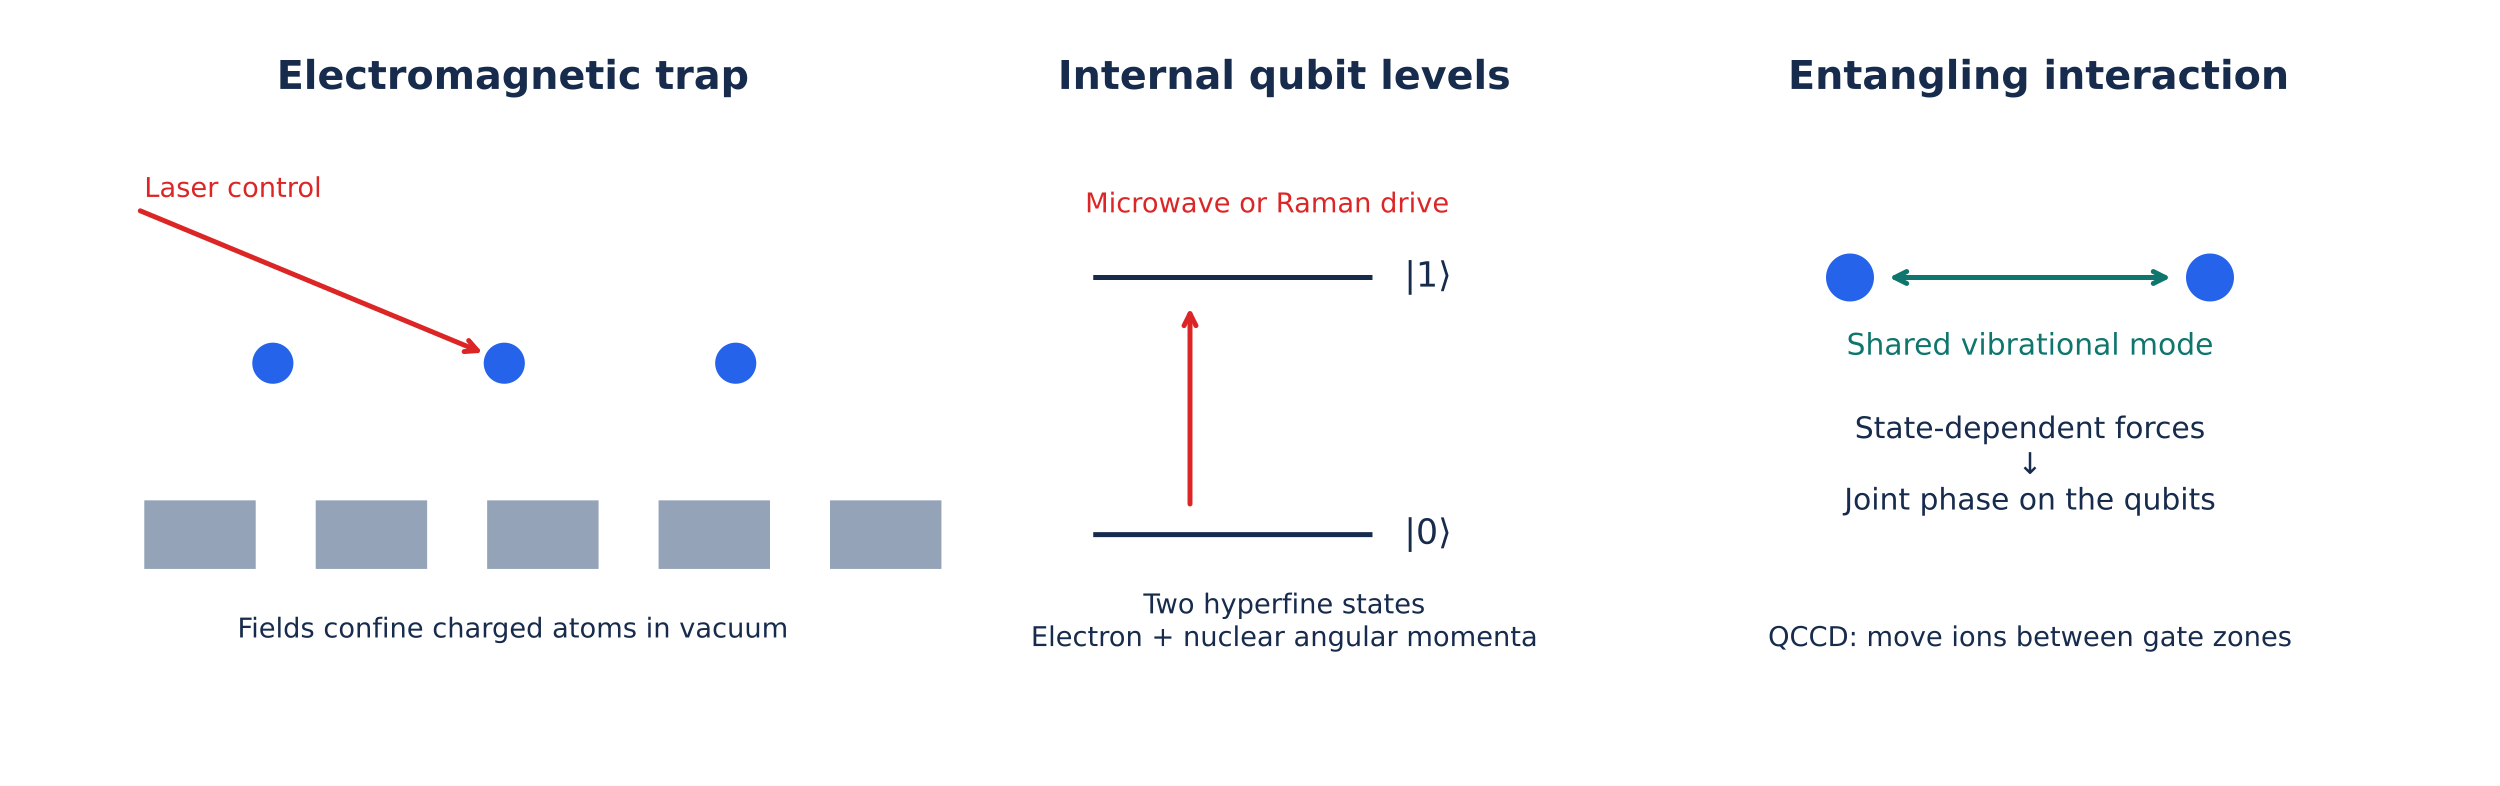
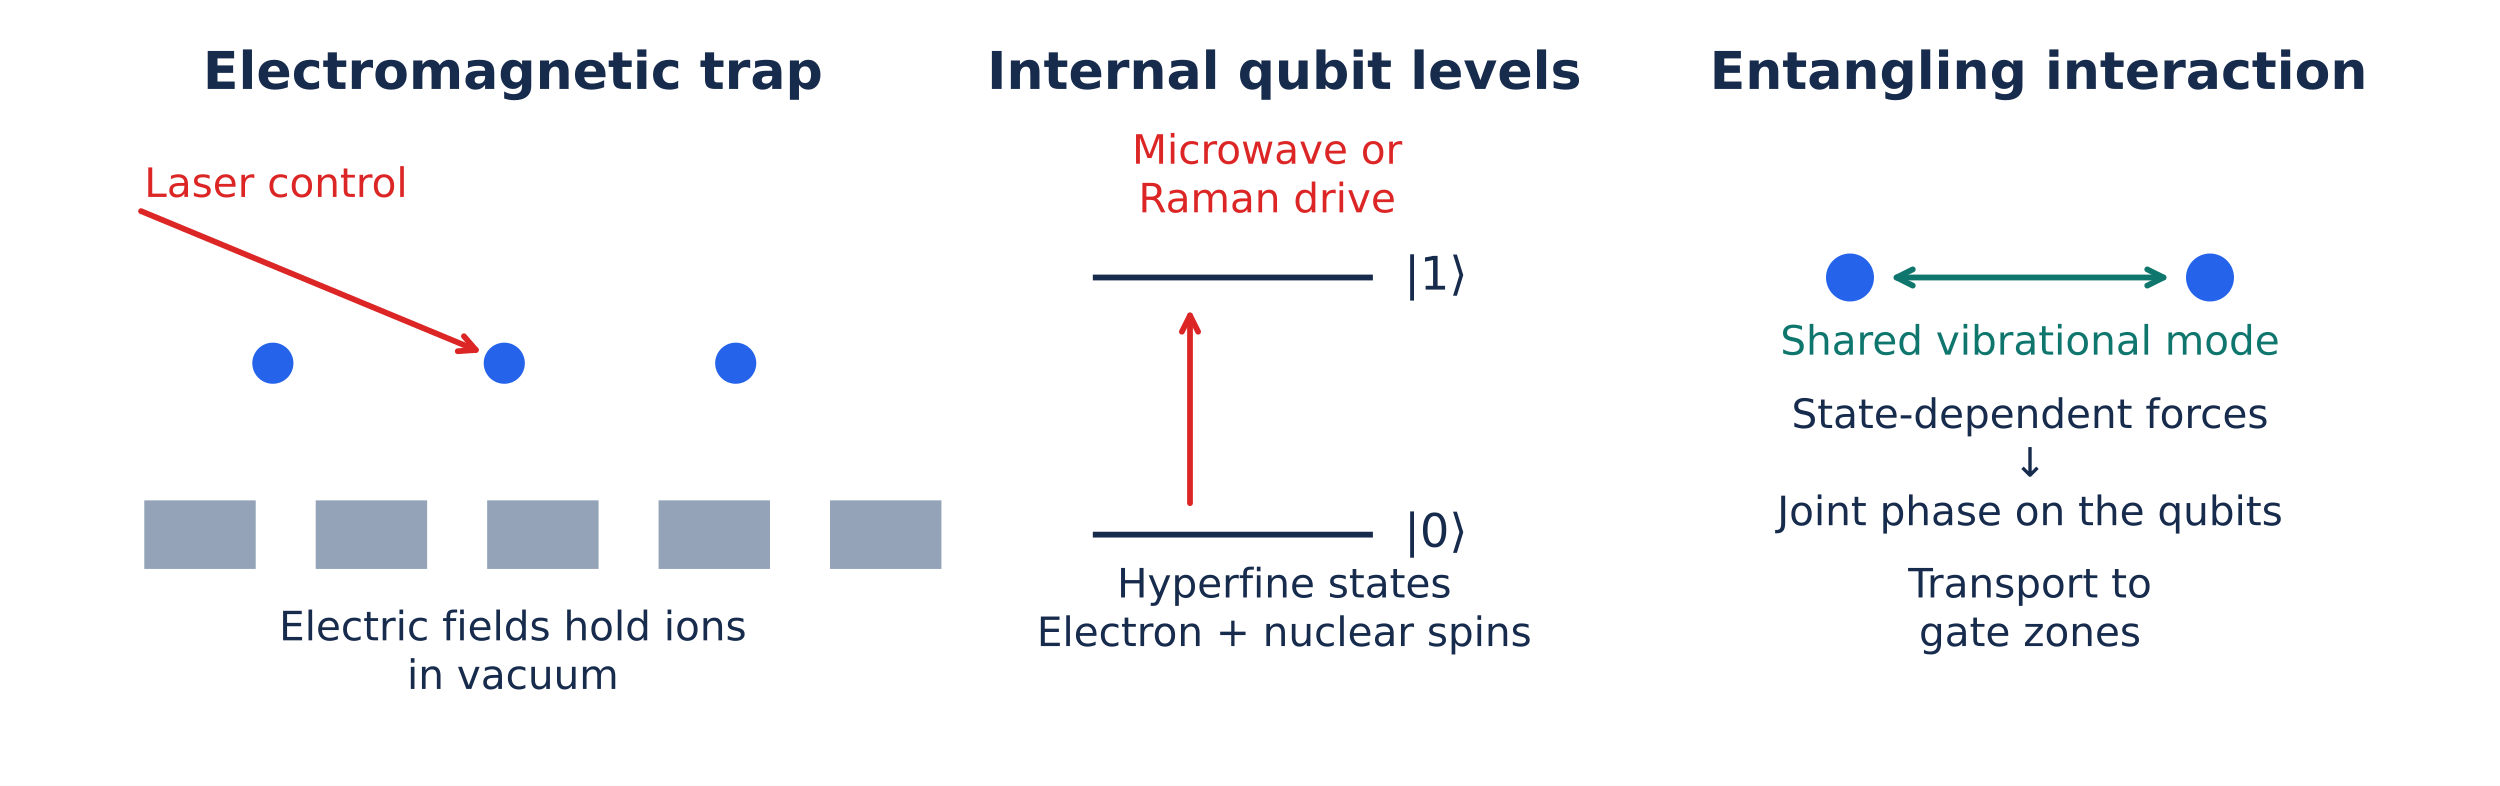
- <svg xmlns="http://www.w3.org/2000/svg" width="1008pt" height="316.8pt" viewBox="0 0 1008 316.8" version="1.1">
+ <svg xmlns="http://www.w3.org/2000/svg" width="864pt" height="271.543pt" viewBox="0 0 864 271.543" version="1.1">
  <defs>
    <style type="text/css">*{stroke-linejoin: round; stroke-linecap: butt}</style>
  </defs>
  <g id="figure_1">
    <g id="patch_1">
-       <path d="M 0 316.8 L 1008 316.8 L 1008 0 L 0 0 z " style="fill: #ffffff" />
+       <path d="M 0 271.543 L 864 271.543 L 864 0 L 0 0 z " style="fill: #ffffff" />
    </g>
    <g id="axes_1">
      <g id="patch_2">
-         <path d="M 58.176 229.392 L 103.104 229.392 L 103.104 201.744 L 58.176 201.744 z " clip-path="url(#p88b1950c05)" style="fill: #94a3b8" />
+         <path d="M 49.865 196.622 L 88.375 196.622 L 88.375 172.923 L 49.865 172.923 z " clip-path="url(#p11a99450dc)" style="fill: #94a3b8" />
      </g>
      <g id="patch_3">
-         <path d="M 127.296 229.392 L 172.224 229.392 L 172.224 201.744 L 127.296 201.744 z " clip-path="url(#p88b1950c05)" style="fill: #94a3b8" />
+         <path d="M 109.111 196.622 L 147.621 196.622 L 147.621 172.923 L 109.111 172.923 z " clip-path="url(#p11a99450dc)" style="fill: #94a3b8" />
      </g>
      <g id="patch_4">
-         <path d="M 196.416 229.392 L 241.344 229.392 L 241.344 201.744 L 196.416 201.744 z " clip-path="url(#p88b1950c05)" style="fill: #94a3b8" />
+         <path d="M 168.357 196.622 L 206.866 196.622 L 206.866 172.923 L 168.357 172.923 z " clip-path="url(#p11a99450dc)" style="fill: #94a3b8" />
      </g>
      <g id="patch_5">
-         <path d="M 265.536 229.392 L 310.464 229.392 L 310.464 201.744 L 265.536 201.744 z " clip-path="url(#p88b1950c05)" style="fill: #94a3b8" />
+         <path d="M 227.602 196.622 L 266.112 196.622 L 266.112 172.923 L 227.602 172.923 z " clip-path="url(#p11a99450dc)" style="fill: #94a3b8" />
      </g>
      <g id="patch_6">
-         <path d="M 334.656 229.392 L 379.584 229.392 L 379.584 201.744 L 334.656 201.744 z " clip-path="url(#p88b1950c05)" style="fill: #94a3b8" />
+         <path d="M 286.848 196.622 L 325.358 196.622 L 325.358 172.923 L 286.848 172.923 z " clip-path="url(#p11a99450dc)" style="fill: #94a3b8" />
      </g>
      <g id="patch_7">
-         <path d="M 110.016 154.742 C 112.216 154.742 114.326 153.868 115.881 152.313 C 117.436 150.758 118.31 148.648 118.31 146.448 C 118.31 144.248 117.436 142.138 115.881 140.583 C 114.326 139.028 112.216 138.154 110.016 138.154 C 107.816 138.154 105.706 139.028 104.151 140.583 C 102.596 142.138 101.722 144.248 101.722 146.448 C 101.722 148.648 102.596 150.758 104.151 152.313 C 105.706 153.868 107.816 154.742 110.016 154.742 z " clip-path="url(#p88b1950c05)" style="fill: #2563eb" />
+         <path d="M 94.299 132.636 C 96.185 132.636 97.993 131.887 99.327 130.554 C 100.66 129.221 101.409 127.412 101.409 125.527 C 101.409 123.641 100.66 121.833 99.327 120.5 C 97.993 119.166 96.185 118.417 94.299 118.417 C 92.414 118.417 90.605 119.166 89.272 120.5 C 87.939 121.833 87.19 123.641 87.19 125.527 C 87.19 127.412 87.939 129.221 89.272 130.554 C 90.605 131.887 92.414 132.636 94.299 132.636 z " clip-path="url(#p11a99450dc)" style="fill: #2563eb" />
      </g>
      <g id="patch_8">
-         <path d="M 203.328 154.742 C 205.528 154.742 207.638 153.868 209.193 152.313 C 210.748 150.758 211.622 148.648 211.622 146.448 C 211.622 144.248 210.748 142.138 209.193 140.583 C 207.638 139.028 205.528 138.154 203.328 138.154 C 201.128 138.154 199.018 139.028 197.463 140.583 C 195.908 142.138 195.034 144.248 195.034 146.448 C 195.034 148.648 195.908 150.758 197.463 152.313 C 199.018 153.868 201.128 154.742 203.328 154.742 z " clip-path="url(#p88b1950c05)" style="fill: #2563eb" />
+         <path d="M 174.281 132.636 C 176.167 132.636 177.975 131.887 179.308 130.554 C 180.642 129.221 181.391 127.412 181.391 125.527 C 181.391 123.641 180.642 121.833 179.308 120.5 C 177.975 119.166 176.167 118.417 174.281 118.417 C 172.396 118.417 170.587 119.166 169.254 120.5 C 167.921 121.833 167.172 123.641 167.172 125.527 C 167.172 127.412 167.921 129.221 169.254 130.554 C 170.587 131.887 172.396 132.636 174.281 132.636 z " clip-path="url(#p11a99450dc)" style="fill: #2563eb" />
      </g>
      <g id="patch_9">
-         <path d="M 296.64 154.742 C 298.84 154.742 300.95 153.868 302.505 152.313 C 304.06 150.758 304.934 148.648 304.934 146.448 C 304.934 144.248 304.06 142.138 302.505 140.583 C 300.95 139.028 298.84 138.154 296.64 138.154 C 294.44 138.154 292.33 139.028 290.775 140.583 C 289.22 142.138 288.346 144.248 288.346 146.448 C 288.346 148.648 289.22 150.758 290.775 152.313 C 292.33 153.868 294.44 154.742 296.64 154.742 z " clip-path="url(#p88b1950c05)" style="fill: #2563eb" />
+         <path d="M 254.263 132.636 C 256.148 132.636 257.957 131.887 259.29 130.554 C 260.623 129.221 261.372 127.412 261.372 125.527 C 261.372 123.641 260.623 121.833 259.29 120.5 C 257.957 119.166 256.148 118.417 254.263 118.417 C 252.377 118.417 250.569 119.166 249.236 120.5 C 247.902 121.833 247.153 123.641 247.153 125.527 C 247.153 127.412 247.902 129.221 249.236 130.554 C 250.569 131.887 252.377 132.636 254.263 132.636 z " clip-path="url(#p11a99450dc)" style="fill: #2563eb" />
      </g>
      <g id="patch_10">
-         <path d="M 745.92 121.565 C 748.486 121.565 750.948 120.545 752.763 118.731 C 754.577 116.916 755.597 114.454 755.597 111.888 C 755.597 109.322 754.577 106.86 752.763 105.045 C 750.948 103.231 748.486 102.211 745.92 102.211 C 743.354 102.211 740.892 103.231 739.077 105.045 C 737.263 106.86 736.243 109.322 736.243 111.888 C 736.243 114.454 737.263 116.916 739.077 118.731 C 740.892 120.545 743.354 121.565 745.92 121.565 z " clip-path="url(#p88b1950c05)" style="fill: #2563eb" />
+         <path d="M 639.36 104.198 C 641.56 104.198 643.67 103.324 645.225 101.769 C 646.78 100.214 647.654 98.104 647.654 95.904 C 647.654 93.704 646.78 91.594 645.225 90.039 C 643.67 88.484 641.56 87.61 639.36 87.61 C 637.16 87.61 635.05 88.484 633.495 90.039 C 631.94 91.594 631.066 93.704 631.066 95.904 C 631.066 98.104 631.94 100.214 633.495 101.769 C 635.05 103.324 637.16 104.198 639.36 104.198 z " clip-path="url(#p11a99450dc)" style="fill: #2563eb" />
      </g>
      <g id="patch_11">
-         <path d="M 891.072 121.565 C 893.638 121.565 896.1 120.545 897.915 118.731 C 899.729 116.916 900.749 114.454 900.749 111.888 C 900.749 109.322 899.729 106.86 897.915 105.045 C 896.1 103.231 893.638 102.211 891.072 102.211 C 888.506 102.211 886.044 103.231 884.229 105.045 C 882.415 106.86 881.395 109.322 881.395 111.888 C 881.395 114.454 882.415 116.916 884.229 118.731 C 886.044 120.545 888.506 121.565 891.072 121.565 z " clip-path="url(#p88b1950c05)" style="fill: #2563eb" />
+         <path d="M 763.776 104.198 C 765.976 104.198 768.086 103.324 769.641 101.769 C 771.196 100.214 772.07 98.104 772.07 95.904 C 772.07 93.704 771.196 91.594 769.641 90.039 C 768.086 88.484 765.976 87.61 763.776 87.61 C 761.576 87.61 759.466 88.484 757.911 90.039 C 756.356 91.594 755.482 93.704 755.482 95.904 C 755.482 98.104 756.356 100.214 757.911 101.769 C 759.466 103.324 761.576 104.198 763.776 104.198 z " clip-path="url(#p11a99450dc)" style="fill: #2563eb" />
      </g>
      <g id="line2d_1">
-         <path d="M 441.792 215.568 L 552.384 215.568 " clip-path="url(#p88b1950c05)" style="fill: none; stroke: #172b4d; stroke-width: 2; stroke-linecap: square" />
+         <path d="M 378.679 184.773 L 473.472 184.773 " clip-path="url(#p11a99450dc)" style="fill: none; stroke: #172b4d; stroke-width: 2; stroke-linecap: square" />
      </g>
      <g id="line2d_2">
-         <path d="M 441.792 111.888 L 552.384 111.888 " clip-path="url(#p88b1950c05)" style="fill: none; stroke: #172b4d; stroke-width: 2; stroke-linecap: square" />
+         <path d="M 378.679 95.904 L 473.472 95.904 " clip-path="url(#p11a99450dc)" style="fill: none; stroke: #172b4d; stroke-width: 2; stroke-linecap: square" />
      </g>
      <g id="text_1">
-         <text style="font-weight: 700; font-size: 16px; font-family: 'DejaVu Sans'; text-anchor: middle; fill: #172b4d" x="206.784" y="35.856" transform="rotate(-0 206.784 35.856)">Electromagnetic trap</text>
+         <text style="font-weight: 700; font-size: 18px; font-family: 'DejaVu Sans'; text-anchor: middle; fill: #172b4d" x="177.243" y="30.734" transform="rotate(-0 177.2434 30.73371)">Electromagnetic trap</text>
      </g>
      <g id="patch_12">
-         <path d="M 56.566 85.006 Q 125.567 113.616 192.502 141.369 " style="fill: none; stroke: #dc2626; stroke-width: 2; stroke-linecap: round" />
-         <path d="M 188.988 137.314 L 192.502 141.369 L 187.149 141.748 " style="fill: none; stroke: #dc2626; stroke-width: 2; stroke-linecap: round" />
+         <path d="M 48.752 72.973 Q 107.629 97.385 164.44 120.941 " style="fill: none; stroke: #dc2626; stroke-width: 2; stroke-linecap: round" />
+         <path d="M 160.34 116.209 L 164.44 120.941 L 158.195 121.382 " style="fill: none; stroke: #dc2626; stroke-width: 2; stroke-linecap: round" />
      </g>
      <g id="text_2">
-         <text style="font-size: 11px; font-family: 'DejaVu Sans'; text-anchor: start; fill: #dc2626" x="58.176" y="79.402" transform="rotate(-0 58.176 79.4016)">Laser control</text>
+         <text style="font-size: 14px; font-family: 'DejaVu Sans'; text-anchor: start; fill: #dc2626" x="49.865" y="68.059" transform="rotate(-0 49.86514 68.05851)">Laser control</text>
      </g>
      <g id="text_3">
-         <text style="font-size: 11px; font-family: 'DejaVu Sans'; text-anchor: middle; fill: #172b4d" x="206.784" y="257.04" transform="rotate(-0 206.784 257.04)">Fields confine charged atoms in vacuum</text>
+         <text style="font-size: 14px; font-family: 'DejaVu Sans'; fill: #172b4d" transform="translate(96.46015 221.2899)">Electric fields hold ions</text>
+         <text style="font-size: 14px; font-family: 'DejaVu Sans'; fill: #172b4d" transform="translate(140.6651 238.0937)">in vacuum</text>
      </g>
      <g id="text_4">
-         <text style="font-weight: 700; font-size: 16px; font-family: 'DejaVu Sans'; text-anchor: middle; fill: #172b4d" x="517.824" y="35.856" transform="rotate(-0 517.824 35.856)">Internal qubit levels</text>
+         <text style="font-weight: 700; font-size: 18px; font-family: 'DejaVu Sans'; text-anchor: middle; fill: #172b4d" x="443.849" y="30.734" transform="rotate(-0 443.8491 30.73371)">Internal qubit levels</text>
      </g>
      <g id="text_5">
-         <text style="font-size: 14px; font-family: 'DejaVu Sans'; text-anchor: start; fill: #172b4d" x="566.208" y="219.236" transform="rotate(-0 566.208 219.2359)">|0⟩</text>
+         <text style="font-size: 16px; font-family: 'DejaVu Sans'; text-anchor: start; fill: #172b4d" x="485.321" y="188.964" transform="rotate(-0 485.3211 188.9644)">|0⟩</text>
      </g>
      <g id="text_6">
-         <text style="font-size: 14px; font-family: 'DejaVu Sans'; text-anchor: start; fill: #172b4d" x="566.208" y="115.556" transform="rotate(-0 566.208 115.5559)">|1⟩</text>
+         <text style="font-size: 16px; font-family: 'DejaVu Sans'; text-anchor: start; fill: #172b4d" x="485.321" y="100.096" transform="rotate(-0 485.3211 100.0959)">|1⟩</text>
      </g>
      <g id="patch_13">
-         <path d="M 479.808 203.198 Q 479.808 163.727 479.808 126.493 " style="fill: none; stroke: #dc2626; stroke-width: 2; stroke-linecap: round" />
-         <path d="M 477.408 131.293 L 479.808 126.493 L 482.208 131.293 " style="fill: none; stroke: #dc2626; stroke-width: 2; stroke-linecap: round" />
+         <path d="M 411.264 173.885 Q 411.264 140.34 411.264 109.03 " style="fill: none; stroke: #dc2626; stroke-width: 2; stroke-linecap: round" />
+         <path d="M 408.464 114.63 L 411.264 109.03 L 414.064 114.63 " style="fill: none; stroke: #dc2626; stroke-width: 2; stroke-linecap: round" />
      </g>
      <g id="text_7">
-         <text style="font-size: 11px; font-family: 'DejaVu Sans'; fill: #172b4d" transform="translate(461.0064 247.293)">Two hyperfine states</text>
-         <text style="font-size: 11px; font-family: 'DejaVu Sans'; fill: #172b4d" transform="translate(415.6563 260.496)">Electron + nuclear angular momenta</text>
+         <text style="font-size: 14px; font-family: 'DejaVu Sans'; fill: #172b4d" transform="translate(386.0576 206.4785)">Hyperfine states</text>
+         <text style="font-size: 14px; font-family: 'DejaVu Sans'; fill: #172b4d" transform="translate(358.3398 223.2823)">Electron + nuclear spins</text>
      </g>
      <g id="text_8">
-         <text style="font-size: 11px; font-family: 'DejaVu Sans'; text-anchor: middle; fill: #dc2626" x="510.912" y="85.622" transform="rotate(-0 510.912 85.6224)">Microwave or Raman drive</text>
+         <text style="font-size: 14px; font-family: 'DejaVu Sans'; fill: #dc2626" transform="translate(391.2346 56.5868)">Microwave or</text>
+         <text style="font-size: 14px; font-family: 'DejaVu Sans'; fill: #dc2626" transform="translate(393.4396 73.39063)">Raman drive</text>
      </g>
      <g id="text_9">
-         <text style="font-weight: 700; font-size: 16px; font-family: 'DejaVu Sans'; text-anchor: middle; fill: #172b4d" x="821.952" y="35.856" transform="rotate(-0 821.952 35.856)">Entangling interaction</text>
+         <text style="font-weight: 700; font-size: 18px; font-family: 'DejaVu Sans'; text-anchor: middle; fill: #172b4d" x="704.53" y="30.734" transform="rotate(-0 704.5303 30.73371)">Entangling interaction</text>
      </g>
      <g id="patch_14">
-         <path d="M 763.977 111.888 Q 818.495 111.888 873.013 111.888 " style="fill: none; stroke: #0f766e; stroke-width: 2; stroke-linecap: round" />
-         <path d="M 768.777 114.288 L 763.977 111.888 L 768.777 109.488 " style="fill: none; stroke: #0f766e; stroke-width: 2; stroke-linecap: round" />
-         <path d="M 868.213 109.488 L 873.013 111.888 L 868.213 114.288 " style="fill: none; stroke: #0f766e; stroke-width: 2; stroke-linecap: round" />
+         <path d="M 655.446 95.904 Q 701.57 95.904 747.693 95.904 " style="fill: none; stroke: #0f766e; stroke-width: 2; stroke-linecap: round" />
+         <path d="M 661.046 98.704 L 655.446 95.904 L 661.046 93.104 " style="fill: none; stroke: #0f766e; stroke-width: 2; stroke-linecap: round" />
+         <path d="M 742.093 93.104 L 747.693 95.904 L 742.093 98.704 " style="fill: none; stroke: #0f766e; stroke-width: 2; stroke-linecap: round" />
      </g>
      <g id="text_10">
-         <text style="font-size: 12px; font-family: 'DejaVu Sans'; text-anchor: middle; fill: #0f766e" x="818.496" y="142.992" transform="rotate(-0 818.496 142.992)">Shared vibrational mode</text>
+         <text style="font-size: 14px; font-family: 'DejaVu Sans'; text-anchor: middle; fill: #0f766e" x="701.568" y="122.565" transform="rotate(-0 701.568 122.5646)">Shared vibrational mode</text>
      </g>
      <g id="text_11">
-         <text style="font-size: 12px; font-family: 'DejaVu Sans'; fill: #172b4d" transform="translate(747.8479 176.6348)">State-dependent forces</text>
-         <text style="font-size: 12px; font-family: 'DejaVu Sans'; fill: #172b4d" transform="translate(813.4682 191.0372)">↓</text>
-         <text style="font-size: 12px; font-family: 'DejaVu Sans'; fill: #172b4d" transform="translate(743.6141 205.4405)">Joint phase on the qubits</text>
+         <text style="font-size: 14px; font-family: 'DejaVu Sans'; fill: #172b4d" transform="translate(619.1452 147.9083)">State-dependent forces</text>
+         <text style="font-size: 14px; font-family: 'DejaVu Sans'; fill: #172b4d" transform="translate(695.7022 164.711)">↓</text>
+         <text style="font-size: 14px; font-family: 'DejaVu Sans'; fill: #172b4d" transform="translate(614.2058 181.5148)">Joint phase on the qubits</text>
      </g>
      <g id="text_12">
-         <text style="font-size: 11px; font-family: 'DejaVu Sans'; text-anchor: middle; fill: #172b4d" x="818.496" y="260.496" transform="rotate(-0 818.496 260.496)">QCCD: move ions between gate zones</text>
+         <text style="font-size: 14px; font-family: 'DejaVu Sans'; fill: #172b4d" transform="translate(659.4707 206.4796)">Transport to</text>
+         <text style="font-size: 14px; font-family: 'DejaVu Sans'; fill: #172b4d" transform="translate(663.2113 223.2823)">gate zones</text>
      </g>
    </g>
  </g>
  <defs>
-     <clipPath id="p88b1950c05">
-       <rect x="20.16" y="11.664" width="967.68" height="290.304" />
+     <clipPath id="p11a99450dc">
+       <rect x="17.28" y="9.998" width="829.44" height="248.832" />
    </clipPath>
  </defs>
</svg>
